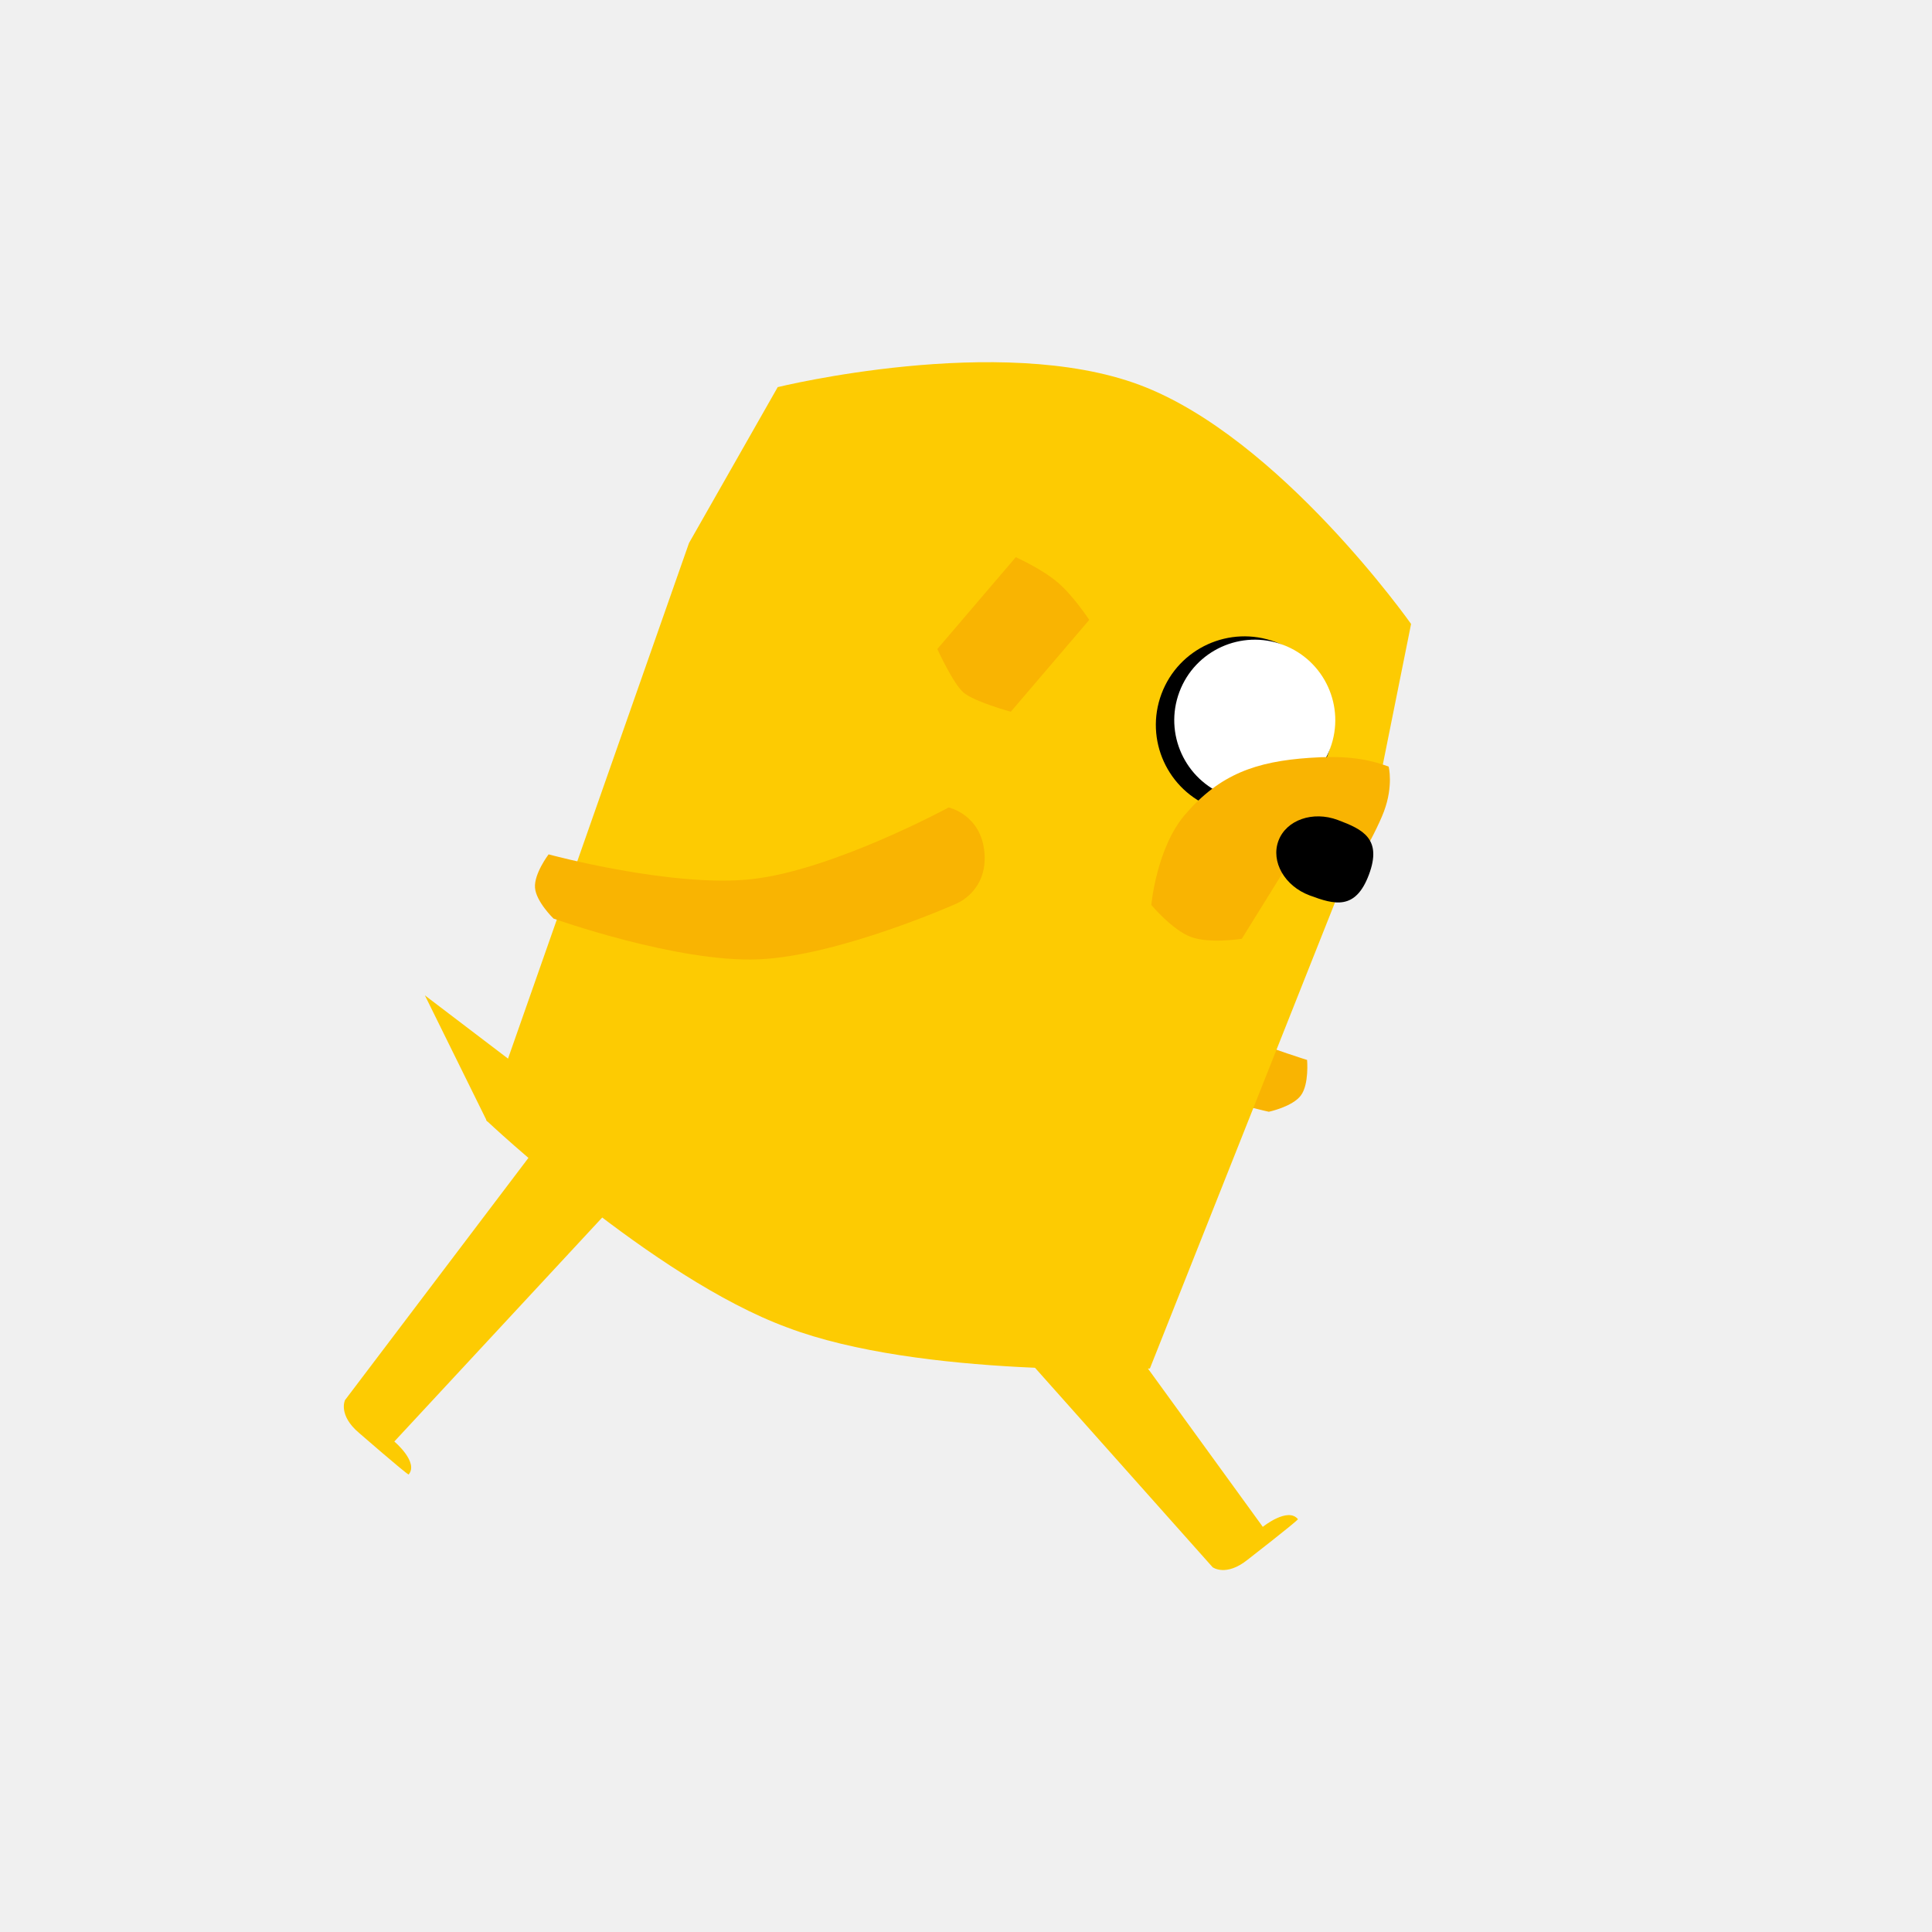
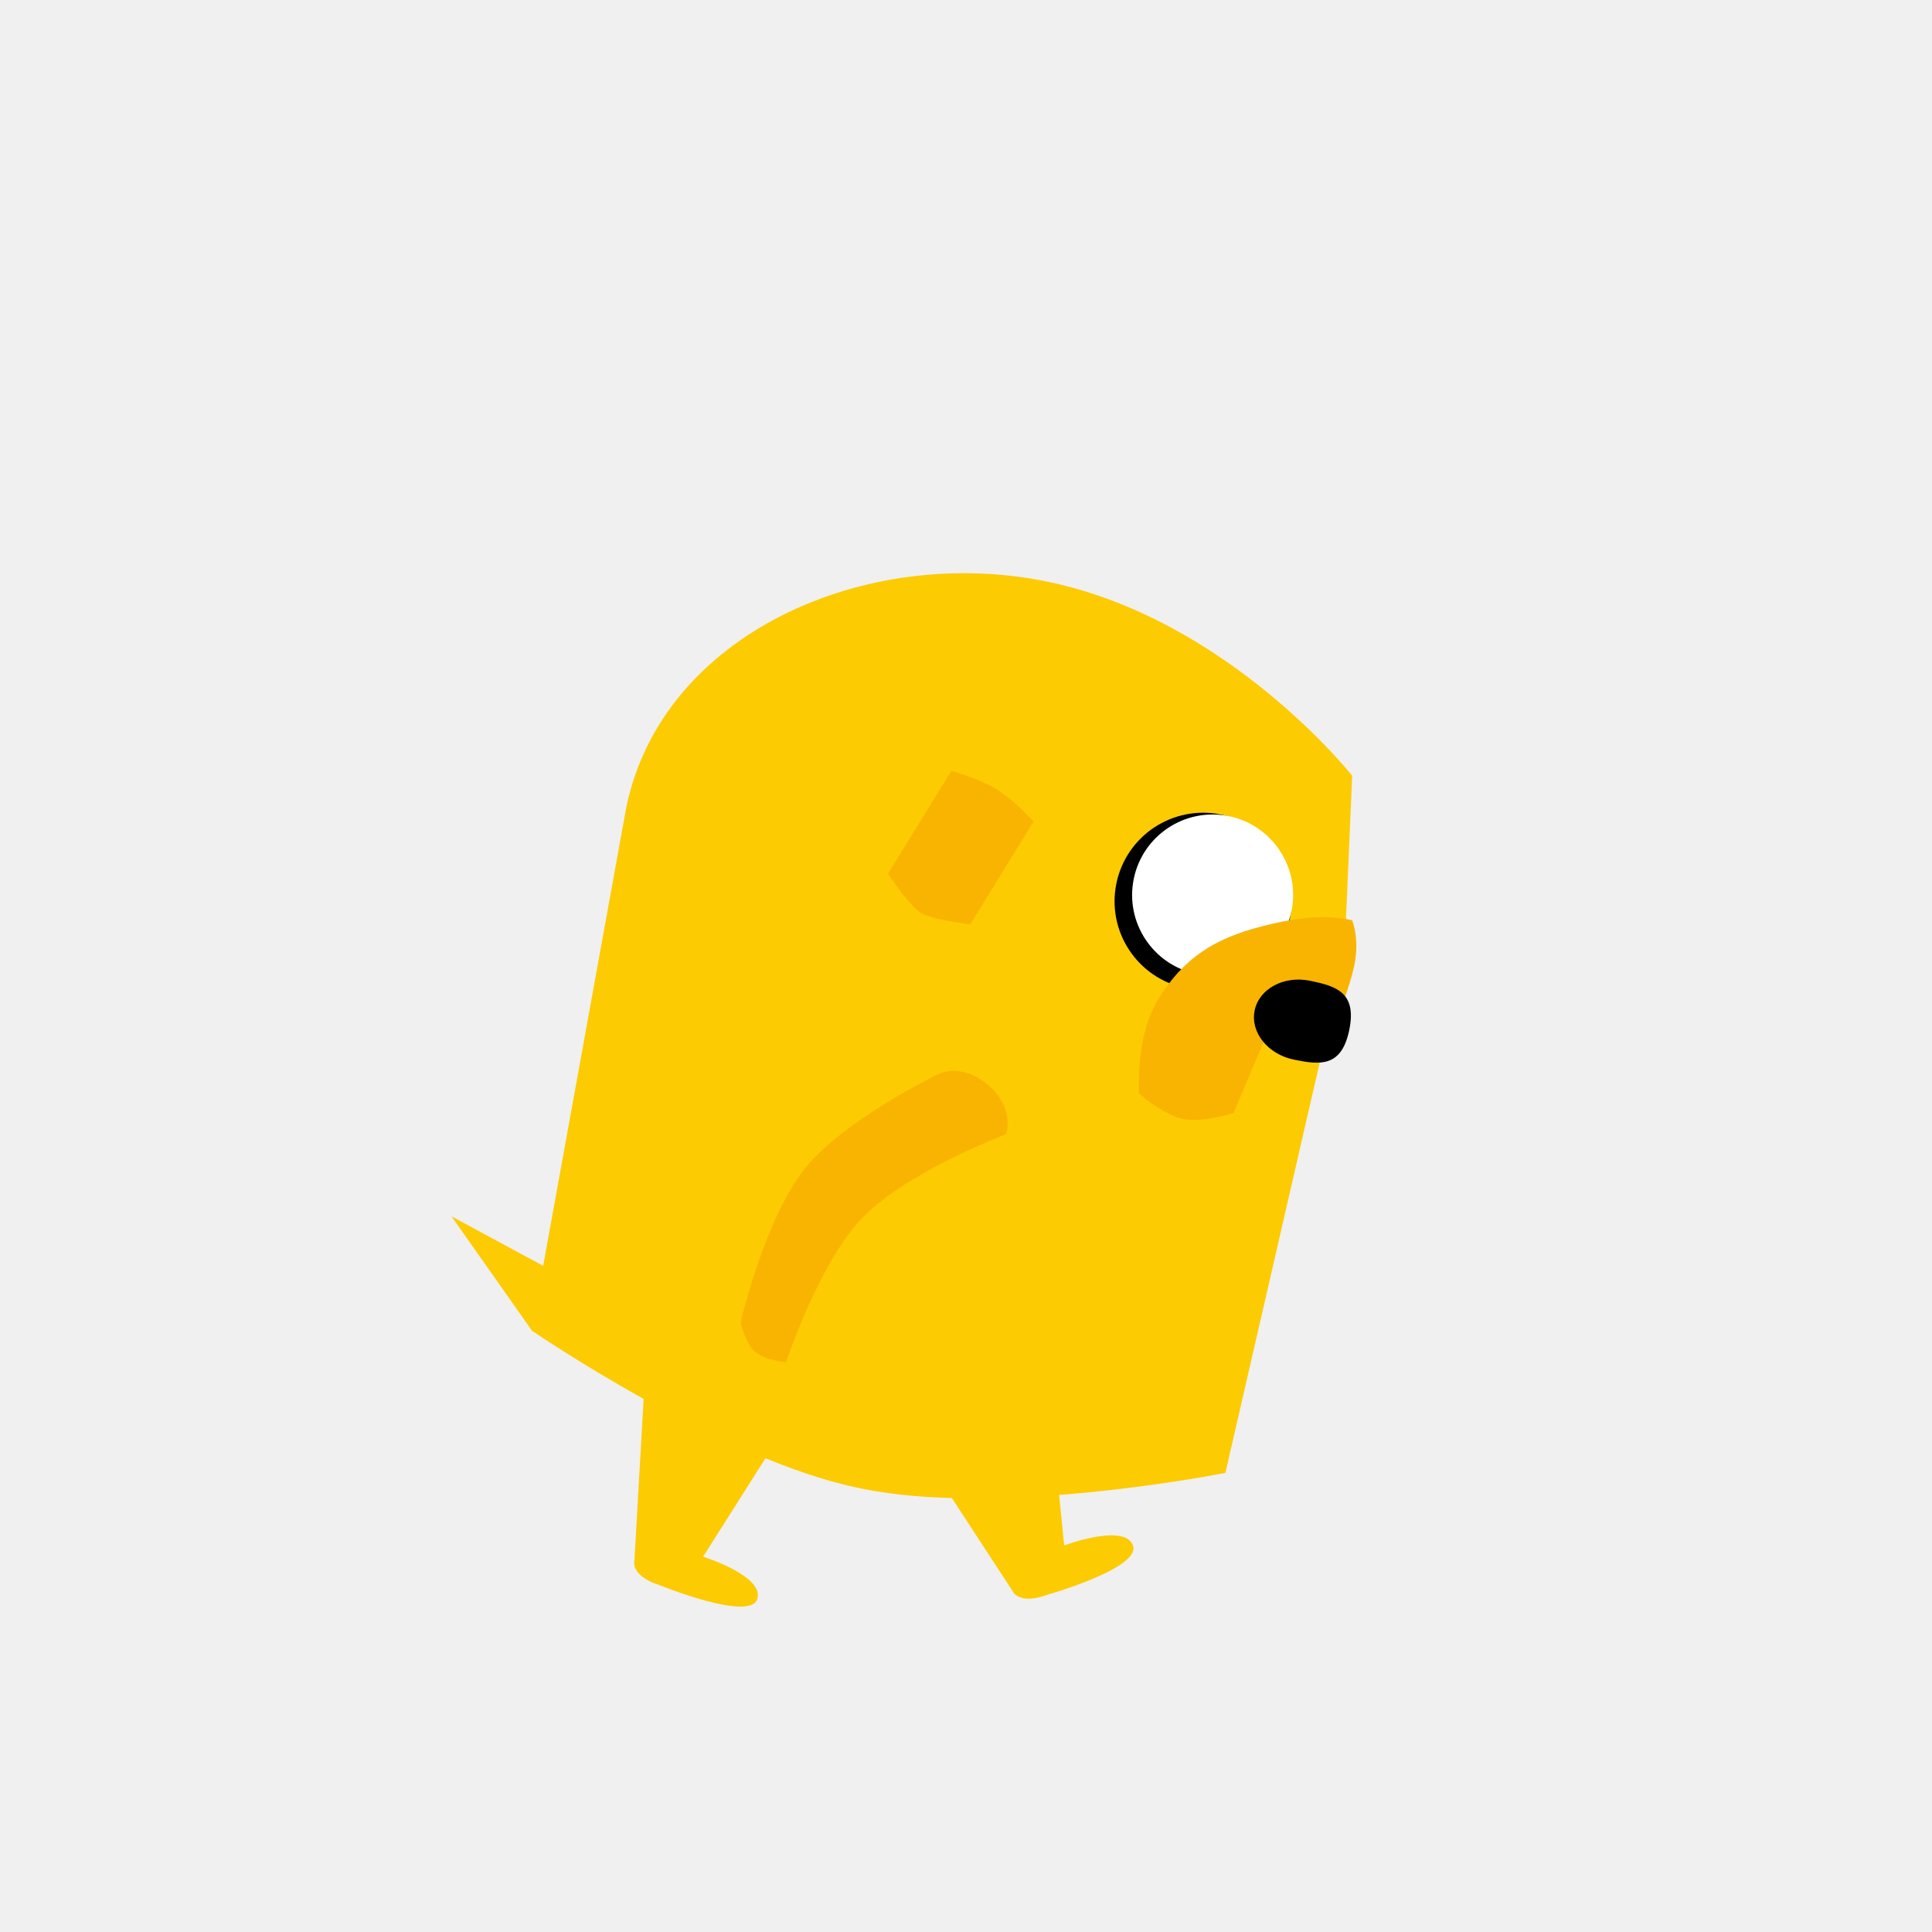
<svg xmlns="http://www.w3.org/2000/svg" width="120" height="120" viewBox="0 0 120 120" fill="none">
-   <path d="M78.81 69.053C78.81 69.053 80.284 68.74 80.802 68.037C81.32 67.334 81.185 65.834 81.185 65.834C81.185 65.834 73.54 63.521 69.642 60.425C65.672 57.272 61.661 50.187 61.661 50.187C61.661 50.187 59.696 49.481 58.27 51.414C56.844 53.347 58.099 55.016 58.099 55.016C58.099 55.016 62.565 61.637 66.673 64.448C70.857 67.311 78.81 69.053 78.81 69.053Z" fill="#F9B402" />
-   <path d="M70.777 23.906C62.082 20.655 48.305 24.045 48.305 24.045L42.796 33.728L30.207 69.591C30.207 69.591 40.576 79.392 48.888 82.448C57.166 85.595 71.421 85.001 71.421 85.001L85.45 49.678L87.645 38.755C87.645 38.755 79.472 27.157 70.777 23.906Z" fill="#FDCB02" />
-   <path d="M62.783 44.207C62.783 44.207 60.516 43.586 59.852 43.019C59.188 42.452 58.221 40.31 58.221 40.31L63.092 34.608C63.092 34.608 64.701 35.325 65.697 36.176C66.693 37.026 67.654 38.504 67.654 38.504L62.783 44.207Z" fill="#F9B402" />
-   <path d="M32.116 68.77C31.105 69.603 30.255 69.656 30.255 69.656L26.391 61.825L33.341 67.112C33.341 67.112 33.127 67.936 32.116 68.77Z" fill="#FDCB02" />
-   <circle cx="77.293" cy="45.026" r="5.5" transform="rotate(20.5015 77.293 45.0261)" fill="black" />
-   <circle cx="77.936" cy="44.733" r="5" transform="rotate(20.5015 77.9365 44.7329)" fill="white" />
-   <path d="M73.612 50.589C75.773 48.078 78.027 47.298 81.333 47.071C83.281 46.936 84.744 47.052 86.253 47.616C86.253 47.616 86.556 48.807 85.959 50.402C85.363 51.997 83.377 55.308 83.377 55.308L79.818 53.977L77.13 58.31C77.13 58.31 75.127 58.629 73.97 58.196C72.813 57.764 71.51 56.209 71.51 56.209C71.51 56.209 71.828 52.661 73.612 50.589Z" fill="#F9B402" />
-   <path d="M85.027 54.324C84.193 56.553 82.893 56.195 81.341 55.614C79.789 55.034 78.923 53.515 79.407 52.222C79.89 50.929 81.54 50.351 83.092 50.931C84.644 51.511 85.86 52.094 85.027 54.324Z" fill="black" />
-   <path d="M78.434 94.835L66.674 78.627L62 82.388L75.318 97.343C75.318 97.343 76.142 97.963 77.503 96.868C77.503 96.868 80.485 94.553 80.619 94.361C79.992 93.581 78.434 94.835 78.434 94.835Z" fill="#FDCB02" />
-   <path d="M24.492 89.535L38.114 74.857L33.517 71L21.428 86.964C21.428 86.964 20.979 87.893 22.317 89.015C22.317 89.015 25.166 91.492 25.381 91.586C26.024 90.82 24.492 89.535 24.492 89.535Z" fill="#FDCB02" />
-   <path d="M34.38 57.054C34.38 57.054 33.297 56.007 33.23 55.137C33.163 54.266 34.074 53.066 34.074 53.066C34.074 53.066 41.782 55.159 46.728 54.601C51.766 54.032 58.923 50.153 58.923 50.153C58.923 50.153 60.964 50.596 61.148 52.991C61.332 55.386 59.383 56.136 59.383 56.136C59.383 56.136 52.086 59.382 47.112 59.586C42.047 59.794 34.38 57.054 34.38 57.054Z" fill="#F9B402" />
+   <path d="M33.011 82.63C33.011 82.63 44.77 90.71 53.454 92.445C62.119 94.274 76.111 91.484 76.111 91.484L83.506 59.314L83.986 48.183C83.986 48.183 76.291 38.435 65.026 36.121C53.761 33.807 41.112 39.375 38.899 50.15L33.011 82.63Z" fill="#FDCB02" />
+   <path d="M60.265 57.413C60.265 57.413 57.93 57.15 57.186 56.693C56.443 56.235 55.156 54.269 55.156 54.269L59.087 47.881C59.087 47.881 60.788 48.342 61.904 49.028C63.019 49.715 64.196 51.026 64.196 51.026L60.265 57.413Z" fill="#F9B402" />
+   <path d="M34.77 81.523C33.9 82.502 33.068 82.686 33.068 82.686L28.041 75.547L35.724 79.696C35.724 79.696 35.64 80.544 34.77 81.523Z" fill="#FDCB02" />
+   <circle cx="74.728" cy="55.98" r="5.5" transform="rotate(11.6097 74.7278 55.9797)" fill="black" />
+   <circle cx="75.318" cy="55.59" r="5" transform="rotate(11.6097 75.3182 55.5905)" fill="white" />
+   <path d="M71.95 62.045C73.698 59.23 75.804 58.111 79.035 57.375C80.939 56.941 82.403 56.83 83.981 57.154C83.981 57.154 84.463 58.283 84.121 59.951C83.778 61.619 82.328 65.198 82.328 65.198L78.606 64.433L76.62 69.13C76.62 69.13 74.69 69.754 73.48 69.505C72.271 69.257 70.743 67.922 70.743 67.922C70.743 67.922 70.508 64.367 71.95 62.045Z" fill="#F9B402" />
+   <path d="M83.806 63.97C83.326 66.302 81.987 66.148 80.364 65.815C78.741 65.482 77.65 64.115 77.928 62.763C78.206 61.41 79.747 60.584 81.37 60.917C82.993 61.251 84.285 61.638 83.806 63.97Z" fill="black" />
+   <path d="M45.999 82.132C45.999 82.132 46.278 83.421 46.896 83.962C47.514 84.503 48.828 84.61 48.828 84.61C48.828 84.61 50.83 78.504 53.531 75.673C56.282 72.791 62.478 70.453 62.478 70.453C62.478 70.453 63.091 68.901 61.392 67.413C59.693 65.925 58.234 66.736 58.234 66.736C58.234 66.736 52.445 69.525 49.995 72.575C47.5 75.681 45.999 82.132 45.999 82.132Z" fill="#F9B402" />
+   <path d="M66.096 95.991L65.329 88.267L57.84 91.082L62.88 98.802C62.88 98.802 63.232 99.739 65.104 99.035C65.104 99.035 70.896 97.391 70.368 95.987C69.84 94.583 66.096 95.991 66.096 95.991Z" fill="#FDCB02" />
+   <path d="M43.671 96.687L47.826 90.131L40 86.5L39.405 96.919C39.405 96.919 39.105 97.873 41.014 98.472C41.014 98.472 46.588 100.747 47.037 99.316C47.487 97.885 43.671 96.687 43.671 96.687Z" fill="#FDCB02" />
</svg>
